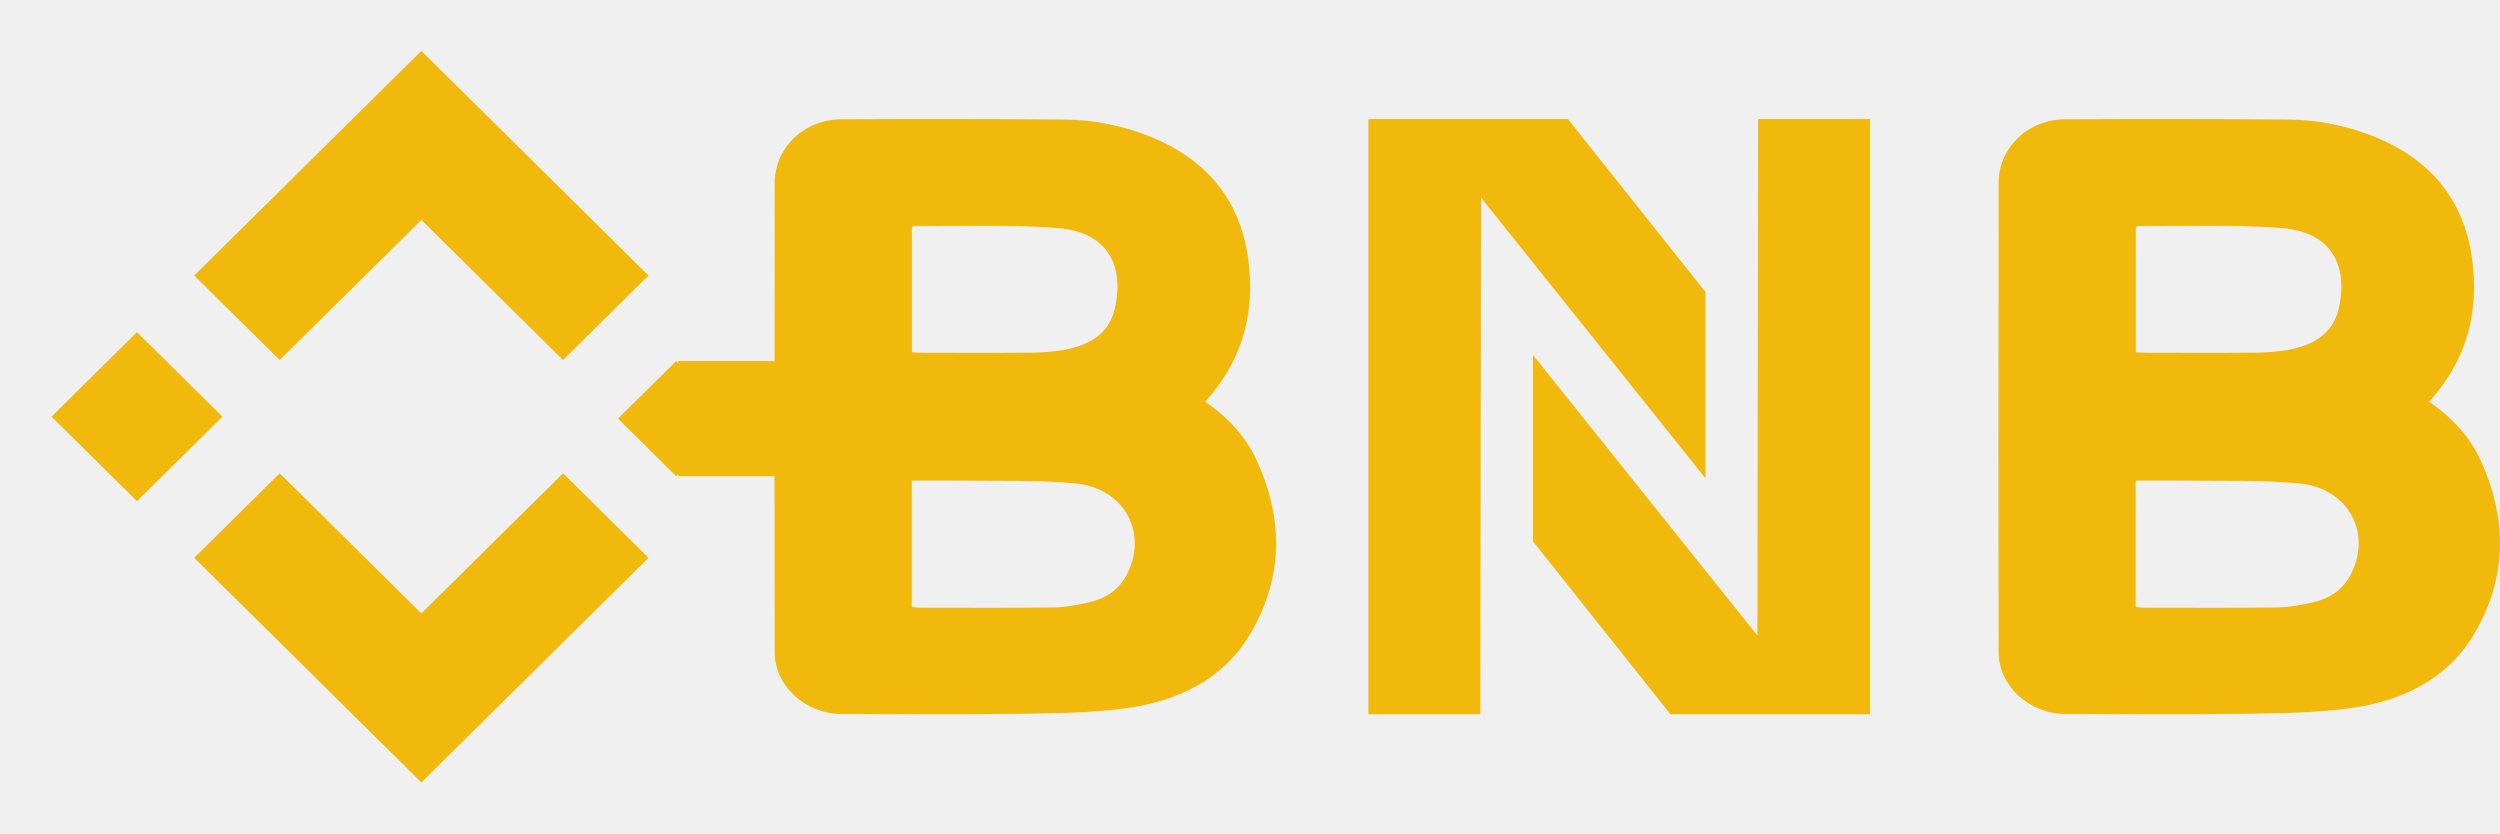
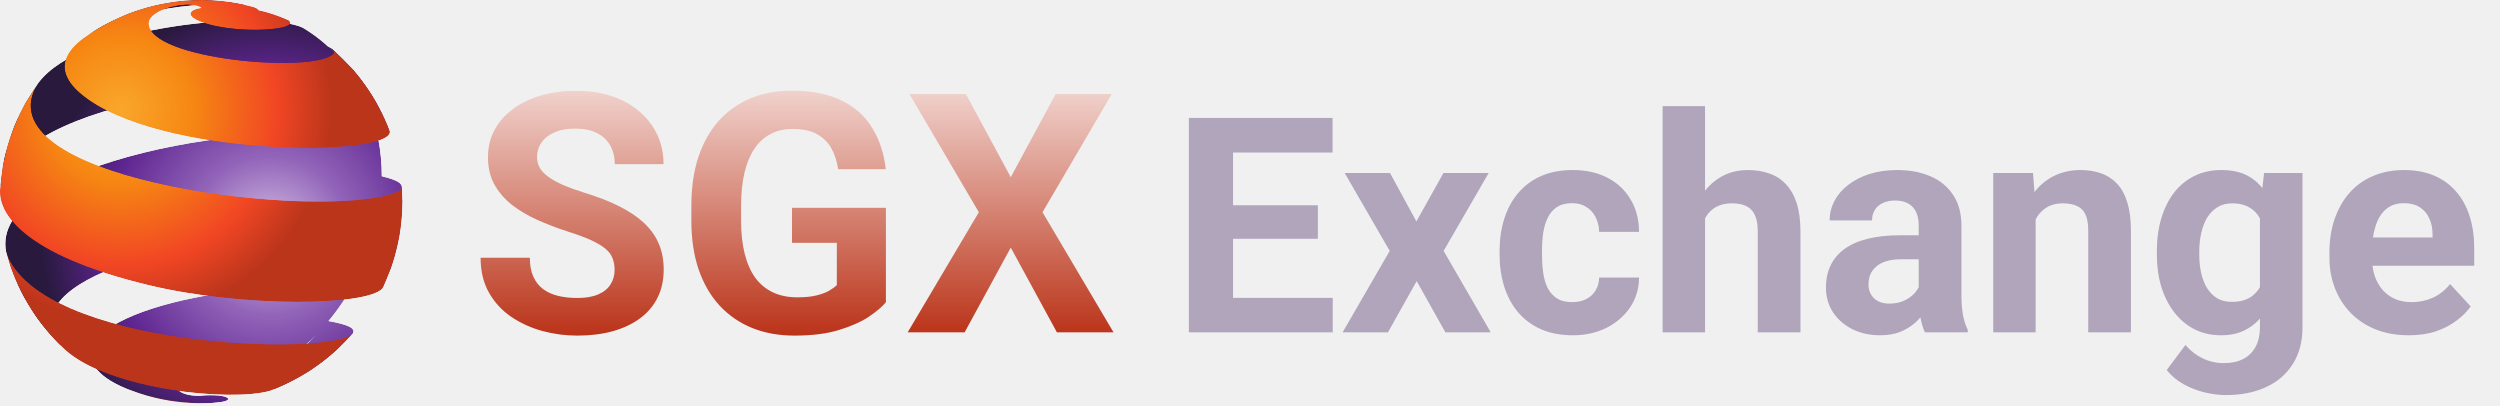
- <svg xmlns="http://www.w3.org/2000/svg" width="750" height="250" viewBox="0 0 750 250" fill="none">
-   <path d="M313.002 108.333H203.451V142.857H313.002V108.333Z" fill="#F0B90B" />
-   <path d="M185.393 125.595L202.849 108.333L220.305 125.595L202.849 142.857L185.393 125.595Z" fill="#F0B90B" />
-   <path d="M15.445 124.992L41.083 99.639L66.72 124.992L41.083 150.344L15.445 124.992Z" fill="#F0B90B" />
-   <path d="M126.405 184.023L83.901 141.992L58.264 167.344L126.405 234.726L194.545 167.344L168.908 141.992L126.405 184.023Z" fill="#F0B90B" />
-   <path d="M126.405 65.977L168.908 108.008L194.545 82.656L126.405 15.273L58.264 82.656L83.901 108.008L126.405 65.977Z" fill="#F0B90B" />
-   <path d="M361.57 120.524C368.437 125.234 373.587 130.85 376.834 137.758C385.12 155.584 385.12 173.411 374.894 190.47C366.944 203.762 353.434 210.321 337.945 212.449C326.674 214.018 315.104 213.984 303.647 214.158C286.591 214.402 269.572 214.228 252.516 214.193C241.618 214.158 232.399 205.785 232.399 195.599C232.325 154.922 232.325 114.244 232.399 73.567C232.399 67.288 232.362 61.043 232.399 54.764C232.511 44.263 241.17 35.856 252.404 35.786C274.536 35.681 296.705 35.681 318.874 35.856C328.242 35.89 337.46 37.774 346.007 41.367C364.257 49.112 373.326 62.683 374.819 81.033C376.051 95.65 372.132 108.802 361.57 120.524ZM273.528 182.098C274.573 182.202 275.357 182.307 276.103 182.307C289.39 182.307 302.676 182.412 315.963 182.237C319.658 182.167 323.427 181.47 327.01 180.633C331.824 179.481 335.669 176.865 337.908 172.609C344.626 160.015 337.348 146.374 322.531 145.014C311.036 143.967 299.429 144.351 287.86 144.177C283.12 144.107 278.417 144.177 273.528 144.177V182.098ZM273.565 105.697C274.909 105.767 276.029 105.837 277.148 105.837C287.822 105.837 298.496 105.907 309.17 105.802C312.455 105.802 315.739 105.523 318.986 105C326.338 103.709 332.422 100.464 334.288 93.138C337.161 81.905 334.101 69.695 317.194 68.404C302.975 67.323 288.606 67.916 274.312 67.776C274.125 67.776 273.939 67.986 273.565 68.195V105.697Z" fill="#F0B90B" />
-   <path d="M728.745 120.524C735.612 125.234 740.762 130.85 744.009 137.758C752.295 155.584 752.295 173.411 742.069 190.47C734.119 203.762 720.609 210.321 705.12 212.449C693.849 214.018 682.279 213.984 670.822 214.158C653.766 214.402 636.747 214.228 619.691 214.193C608.793 214.158 599.574 205.785 599.574 195.599C599.5 154.922 599.5 114.244 599.574 73.567C599.574 67.288 599.537 61.043 599.574 54.764C599.686 44.263 608.345 35.856 619.579 35.786C641.711 35.681 663.88 35.681 686.049 35.856C695.417 35.89 704.635 37.774 713.182 41.367C731.432 49.112 740.501 62.683 741.994 81.033C743.226 95.65 739.307 108.802 728.745 120.524ZM640.703 182.098C641.748 182.202 642.532 182.307 643.278 182.307C656.565 182.307 669.851 182.412 683.138 182.237C686.833 182.167 690.602 181.47 694.185 180.633C698.999 179.481 702.844 176.865 705.083 172.609C711.801 160.015 704.523 146.374 689.706 145.014C678.211 143.967 666.604 144.351 655.034 144.177C650.295 144.107 645.592 144.177 640.703 144.177V182.098ZM640.74 105.697C642.084 105.767 643.203 105.837 644.323 105.837C654.997 105.837 665.671 105.907 676.345 105.802C679.629 105.802 682.914 105.523 686.161 105C693.513 103.709 699.597 100.464 701.463 93.138C704.336 81.905 701.276 69.695 684.369 68.404C670.15 67.323 655.781 67.916 641.487 67.776C641.3 67.776 641.113 67.986 640.74 68.195V105.697Z" fill="#F0B90B" />
-   <path d="M410.513 35.722H470.379L511.649 87.62V143.504L444.308 59.298L444.098 214.286H410.513V35.722Z" fill="#F0B90B" />
-   <path d="M560.996 214.286H501.143L459.879 162.38V106.472L527.22 190.663L527.424 35.714H560.996V214.286Z" fill="#F0B90B" />
+ <svg xmlns="http://www.w3.org/2000/svg" width="746" height="121" viewBox="0 0 746 121" fill="none">
+   <mask id="mask0_33_222" style="mask-type:luminance" maskUnits="userSpaceOnUse" x="0" y="0" width="121" height="121">
+     <path d="M63.499 120.231C67.466 119.927 67.823 119.506 68.2 119.06C67.202 117.499 60.648 118.01 60.582 118.015L59.884 118.095C54.738 118.262 51.44 116.295 53.227 114.124C56.064 110.675 70.822 107.435 84 108.572C92.154 103.055 99.14 95.576 104.308 86.906C74.346 82.047 18.266 93.554 28.323 109.4C29.858 111.82 33.003 114.026 37.671 115.959L38.315 116.217C41.632 117.434 41.762 117.481 43.833 118.079C46.557 118.801 46.557 118.801 48.017 119.105C50.264 119.537 50.264 119.537 51.411 119.706C53.36 119.968 53.36 119.968 54.336 120.063C56.112 120.214 56.112 120.214 56.996 120.259C58.693 120.328 58.693 120.328 59.538 120.334C61.206 120.329 61.238 120.329 62.091 120.299C62.513 120.279 63.077 120.26 63.499 120.231ZM97.848 13.85C104.283 19.76 109.135 27.599 111.751 36.754C114.458 37.623 115.794 38.152 116.355 39.242L115.595 37.298C113.077 31.794 112.979 31.579 111.138 28.573C107.87 23.712 107.675 23.421 105.308 20.671C103.554 18.802 101.134 16.386 99.254 14.646C98.85 14.377 98.286 14.058 97.848 13.85ZM28.085 9.207L25.148 11.176C40.933 0.819 68.471 0.261 75.135 1.945C74.245 1.729 73.056 1.442 72.16 1.249C69.893 0.814 69.893 0.814 68.734 0.643C66.756 0.377 66.756 0.377 65.764 0.281C63.954 0.126 63.954 0.126 63.052 0.08C61.317 0.01 61.317 0.01 60.453 0.003C58.748 0.008 58.715 0.008 57.842 0.04C56.045 0.125 56.011 0.126 55.083 0.203C53.126 0.389 53.05 0.396 52.002 0.537C47.445 1.232 43.498 2.091 37.911 4.218C35.412 5.292 31.637 6.915 28.085 9.207ZM113.931 52.83C113.912 63.148 111.35 73.183 106.883 82.182C111.676 83.233 114.754 84.282 114.202 85.986C114.983 84.18 116.029 81.771 116.71 79.925C118.52 74.029 118.591 73.799 119.207 70.307C120.028 64.047 120.06 63.803 120.08 60.183L119.915 55.589C119.593 54.793 119.23 53.89 113.931 52.591C113.931 52.671 113.931 52.75 113.931 52.83ZM0.891 49.214C0.574 51.444 0.177 54.425 0 56.671C4.158 28.43 87.638 21.284 108.071 27.376C103.926 19.254 97.782 12.67 90.291 8.233C78.789 2.962 24.308 7.284 11.381 24.814C10.207 26.56 8.66 28.902 7.591 30.713C4.825 36.1 4.717 36.31 3.491 39.635C1.786 44.978 1.381 46.248 0.891 49.214ZM98.03 95.795C96.796 97.281 95.504 98.713 94.158 100.085C90.005 104.439 85.297 109.374 75.706 113.801C82.663 114.372 82.203 115.577 81.897 115.933C81.641 116.229 80.984 116.475 80.632 116.608C81.31 116.342 82.221 116 82.894 115.719C85.758 114.423 88.721 113.083 92.515 110.633C96.684 107.72 97.325 107.272 100.572 104.381C102.013 102.956 103.922 101.043 105.281 99.541C106.178 97.985 104.077 96.9 98.03 95.795ZM19.23 104.219L19.303 104.288C0.421 84.943 52.41 69.78 95.069 70.508C103.392 70.65 108.131 71.419 110.972 71.984C112.878 65.843 113.919 59.394 113.931 52.83C113.938 48.989 113.593 45.281 112.927 41.738C79.828 34.106 -3.594 48.39 1.839 75.248L3.199 79.732C5.416 85.399 5.503 85.62 7.166 88.712C10.233 93.875 10.353 94.077 12.534 96.917C16.117 101.194 16.577 101.744 19.23 104.219Z" fill="white" />
+   </mask>
+   <g mask="url(#mask0_33_222)">
+     <path d="M63.499 120.231C67.466 119.927 67.823 119.506 68.2 119.06C67.202 117.499 60.648 118.01 60.582 118.015L59.884 118.095C54.738 118.262 51.44 116.295 53.227 114.124C56.064 110.675 70.822 107.435 84 108.572C92.154 103.055 99.14 95.576 104.308 86.906C74.346 82.047 18.266 93.554 28.323 109.4C29.858 111.82 33.003 114.026 37.671 115.959L38.315 116.217C41.632 117.434 41.762 117.481 43.833 118.079C46.557 118.801 46.557 118.801 48.017 119.105C50.264 119.537 50.264 119.537 51.411 119.706C53.36 119.968 53.36 119.968 54.336 120.063C56.112 120.214 56.112 120.214 56.996 120.259C58.693 120.328 58.693 120.328 59.538 120.334C61.206 120.329 61.238 120.329 62.091 120.299C62.513 120.279 63.077 120.26 63.499 120.231ZM97.848 13.85C104.283 19.76 109.135 27.599 111.751 36.754C114.458 37.623 115.794 38.152 116.355 39.242L115.595 37.298C113.077 31.794 112.979 31.579 111.138 28.573C107.87 23.712 107.675 23.421 105.308 20.671C103.554 18.802 101.134 16.386 99.254 14.646C98.85 14.377 98.286 14.058 97.848 13.85ZM28.085 9.207L25.148 11.176C40.933 0.819 68.471 0.261 75.135 1.945C74.245 1.729 73.056 1.442 72.16 1.249C69.893 0.814 69.893 0.814 68.734 0.643C66.756 0.377 66.756 0.377 65.764 0.281C63.954 0.126 63.954 0.126 63.052 0.08C61.317 0.01 61.317 0.01 60.453 0.003C58.748 0.008 58.715 0.008 57.842 0.04C56.045 0.125 56.011 0.126 55.083 0.203C53.126 0.389 53.05 0.396 52.002 0.537C47.445 1.232 43.498 2.091 37.911 4.218C35.412 5.292 31.637 6.915 28.085 9.207ZM113.931 52.83C113.912 63.148 111.35 73.183 106.883 82.182C111.676 83.233 114.754 84.282 114.202 85.986C114.983 84.18 116.029 81.771 116.71 79.925C118.52 74.029 118.591 73.799 119.207 70.307C120.028 64.047 120.06 63.803 120.08 60.183L119.915 55.589C119.593 54.793 119.23 53.89 113.931 52.591C113.931 52.671 113.931 52.75 113.931 52.83ZM0.891 49.214C0.574 51.444 0.177 54.425 0 56.671C4.158 28.43 87.638 21.284 108.071 27.376C103.926 19.254 97.782 12.67 90.291 8.233C78.789 2.962 24.308 7.284 11.381 24.814C10.207 26.56 8.66 28.902 7.591 30.713C4.825 36.1 4.717 36.31 3.491 39.635C1.786 44.978 1.381 46.248 0.891 49.214ZM98.03 95.795C96.796 97.281 95.504 98.713 94.158 100.085C90.005 104.439 85.297 109.374 75.706 113.801C82.663 114.372 82.203 115.577 81.897 115.933C81.641 116.229 80.984 116.475 80.632 116.608C81.31 116.342 82.221 116 82.894 115.719C85.758 114.423 88.721 113.083 92.515 110.633C96.684 107.72 97.325 107.272 100.572 104.381C102.013 102.956 103.922 101.043 105.281 99.541C106.178 97.985 104.077 96.9 98.03 95.795ZM19.23 104.219L19.303 104.288C0.421 84.943 52.41 69.78 95.069 70.508C103.392 70.65 108.131 71.419 110.972 71.984C112.878 65.843 113.919 59.394 113.931 52.83C113.938 48.989 113.593 45.281 112.927 41.738C79.828 34.106 -3.594 48.39 1.839 75.248L3.199 79.732C5.416 85.399 5.503 85.62 7.166 88.712C10.233 93.875 10.353 94.077 12.534 96.917C16.117 101.194 16.577 101.744 19.23 104.219Z" fill="url(#paint0_radial_33_222)" />
+   </g>
+   <mask id="mask1_33_222" style="mask-type:luminance" maskUnits="userSpaceOnUse" x="0" y="0" width="121" height="121">
+     <path d="M37.671 115.959C49.753 120.548 60.494 120.389 63.499 120.231C63.077 120.252 62.513 120.284 62.091 120.299C60.386 120.341 60.386 120.341 59.538 120.334C57.845 120.303 57.845 120.303 56.996 120.259C55.262 120.151 55.228 120.149 54.336 120.063C52.438 119.855 52.401 119.852 51.411 119.706C49.265 119.359 49.182 119.346 48.017 119.105C45.463 118.531 45.31 118.496 43.833 118.079C40.712 117.119 40.386 117.019 38.315 116.217L37.671 115.959ZM60.099 2.373C69.559 1.1 78.454 2.523 86.184 6.079C88.625 8.279 80.025 8.779 79.036 8.828C66.391 9.464 54.472 5.916 57.263 3.33C58.006 2.642 59.581 2.439 60.099 2.373ZM60.099 2.373C56.923 -0.157 44.295 2.66 44.402 7.039C44.665 17.779 93.2 21.943 99.339 16.17C99.451 16.064 99.561 15.886 99.657 15.765C99.597 15.413 99.504 14.9 99.254 14.646C101.131 16.39 103.558 18.799 105.308 20.671C108.982 25.216 109.201 25.488 111.138 28.573C114.118 33.828 114.234 34.033 115.595 37.298L116.355 39.242C116.844 47.081 46.665 47.031 24.117 28.023C14.043 19.532 22.402 13.243 25.148 11.176L28.085 9.207C31.044 7.464 33.6 5.959 37.911 4.218C41.814 2.762 45.568 1.48 52.002 0.537C54.061 0.287 54.061 0.287 55.083 0.203C56.928 0.073 56.928 0.073 57.842 0.04C59.585 -0.003 59.585 -0.003 60.453 0.003C62.152 0.035 62.184 0.036 63.052 0.08C64.821 0.191 64.854 0.193 65.764 0.281C67.692 0.491 67.729 0.495 68.734 0.643C70.902 0.993 70.986 1.006 72.16 1.249C73.055 1.45 74.247 1.721 75.135 1.945C76.096 2.231 76.855 2.457 77.117 3.028C71.767 1.838 66.045 1.573 60.099 2.373ZM11.381 24.814C-6.314 52.698 88.07 65.031 115.075 58.354C118.281 57.561 119.863 56.657 119.915 55.589L120.08 60.183C119.806 66.663 119.801 66.787 119.207 70.307C117.887 76.482 117.862 76.6 116.71 79.925C115.986 81.755 115.024 84.198 114.202 85.986C109.901 91.368 72.389 91.824 44.389 85.098C6.112 75.904 0.634 63.481 0.056 58.567C-0.011 58.002 0.017 57.24 0 56.671C0.217 54.428 0.533 51.438 0.891 49.214C2.277 43.063 2.304 42.945 3.491 39.635C5.785 34.014 5.874 33.795 7.591 30.713C8.691 28.921 10.178 26.54 11.381 24.814ZM1.839 75.248C12.029 103.905 98.292 106.425 105.281 99.541C103.897 101.02 102.036 102.981 100.572 104.381C96.594 107.796 96.082 108.234 92.515 110.633C89.924 112.208 86.988 113.994 82.894 115.719C82.215 115.986 81.316 116.355 80.632 116.608C68.963 120.004 32.45 116.357 19.303 104.288L19.23 104.219C15.212 100.216 14.883 99.888 12.534 96.917C9.105 92.144 8.9 91.858 7.166 88.712C4.474 83.27 4.369 83.058 3.199 79.732L1.839 75.248Z" fill="white" />
+   </mask>
+   <g mask="url(#mask1_33_222)">
+     <path d="M37.671 115.959C49.753 120.548 60.494 120.389 63.499 120.231C63.077 120.252 62.513 120.284 62.091 120.299C60.386 120.341 60.386 120.341 59.538 120.334C57.845 120.303 57.845 120.303 56.996 120.259C55.262 120.151 55.228 120.149 54.336 120.063C52.438 119.855 52.401 119.852 51.411 119.706C49.265 119.359 49.182 119.346 48.017 119.105C45.463 118.531 45.31 118.496 43.833 118.079C40.712 117.119 40.386 117.019 38.315 116.217L37.671 115.959ZM60.099 2.373C69.559 1.1 78.454 2.523 86.184 6.079C88.625 8.279 80.025 8.779 79.036 8.828C66.391 9.464 54.472 5.916 57.263 3.33C58.006 2.642 59.581 2.439 60.099 2.373ZM60.099 2.373C56.923 -0.157 44.295 2.66 44.402 7.039C44.665 17.779 93.2 21.943 99.339 16.17C99.451 16.064 99.561 15.886 99.657 15.765C99.597 15.413 99.504 14.9 99.254 14.646C101.131 16.39 103.558 18.799 105.308 20.671C108.982 25.216 109.201 25.488 111.138 28.573C114.118 33.828 114.234 34.033 115.595 37.298L116.355 39.242C116.844 47.081 46.665 47.031 24.117 28.023C14.043 19.532 22.402 13.243 25.148 11.176L28.085 9.207C31.044 7.464 33.6 5.959 37.911 4.218C41.814 2.762 45.568 1.48 52.002 0.537C54.061 0.287 54.061 0.287 55.083 0.203C56.928 0.073 56.928 0.073 57.842 0.04C59.585 -0.003 59.585 -0.003 60.453 0.003C62.152 0.035 62.184 0.036 63.052 0.08C64.821 0.191 64.854 0.193 65.764 0.281C67.692 0.491 67.729 0.495 68.734 0.643C70.902 0.993 70.986 1.006 72.16 1.249C73.055 1.45 74.247 1.721 75.135 1.945C76.096 2.231 76.855 2.457 77.117 3.028C71.767 1.838 66.045 1.573 60.099 2.373ZM11.381 24.814C-6.314 52.698 88.07 65.031 115.075 58.354C118.281 57.561 119.863 56.657 119.915 55.589L120.08 60.183C119.806 66.663 119.801 66.787 119.207 70.307C117.887 76.482 117.862 76.6 116.71 79.925C115.986 81.755 115.024 84.198 114.202 85.986C109.901 91.368 72.389 91.824 44.389 85.098C6.112 75.904 0.634 63.481 0.056 58.567C-0.011 58.002 0.017 57.24 0 56.671C0.217 54.428 0.533 51.438 0.891 49.214C2.277 43.063 2.304 42.945 3.491 39.635C5.785 34.014 5.874 33.795 7.591 30.713C8.691 28.921 10.178 26.54 11.381 24.814ZM1.839 75.248C12.029 103.905 98.292 106.425 105.281 99.541C103.897 101.02 102.036 102.981 100.572 104.381C96.594 107.796 96.082 108.234 92.515 110.633C89.924 112.208 86.988 113.994 82.894 115.719C82.215 115.986 81.316 116.355 80.632 116.608C68.963 120.004 32.45 116.357 19.303 104.288L19.23 104.219C15.212 100.216 14.883 99.888 12.534 96.917C9.105 92.144 8.9 91.858 7.166 88.712C4.474 83.27 4.369 83.058 3.199 79.732L1.839 75.248Z" fill="url(#paint1_radial_33_222)" />
+   </g>
+   <path d="M183.399 80.565C183.399 79.296 183.204 78.156 182.813 77.147C182.455 76.106 181.772 75.162 180.763 74.315C179.754 73.436 178.338 72.574 176.515 71.727C174.692 70.881 172.332 70.002 169.435 69.091C166.212 68.049 163.152 66.877 160.255 65.575C157.39 64.273 154.851 62.759 152.638 61.034C150.457 59.276 148.731 57.242 147.462 54.931C146.225 52.619 145.606 49.934 145.606 46.874C145.606 43.912 146.257 41.226 147.56 38.817C148.862 36.376 150.685 34.292 153.028 32.567C155.372 30.809 158.139 29.459 161.329 28.515C164.552 27.57 168.084 27.099 171.925 27.099C177.166 27.099 181.739 28.043 185.646 29.93C189.552 31.819 192.579 34.407 194.728 37.694C196.909 40.982 197.999 44.742 197.999 48.974H183.448C183.448 46.89 183.009 45.067 182.13 43.505C181.284 41.91 179.981 40.657 178.224 39.745C176.498 38.834 174.317 38.378 171.681 38.378C169.142 38.378 167.026 38.768 165.333 39.55C163.64 40.298 162.371 41.324 161.524 42.626C160.678 43.895 160.255 45.328 160.255 46.923C160.255 48.127 160.548 49.218 161.134 50.194C161.752 51.171 162.664 52.082 163.868 52.929C165.073 53.775 166.554 54.572 168.312 55.321C170.069 56.07 172.104 56.802 174.415 57.518C178.289 58.69 181.69 60.009 184.62 61.474C187.582 62.938 190.056 64.582 192.042 66.405C194.028 68.228 195.525 70.295 196.534 72.606C197.543 74.918 198.048 77.538 198.048 80.468C198.048 83.56 197.446 86.327 196.241 88.768C195.037 91.21 193.295 93.277 191.017 94.97C188.738 96.662 186.02 97.948 182.862 98.827C179.705 99.706 176.173 100.145 172.267 100.145C168.751 100.145 165.284 99.69 161.866 98.778C158.448 97.834 155.34 96.418 152.54 94.53C149.773 92.642 147.56 90.233 145.899 87.304C144.239 84.374 143.409 80.907 143.409 76.903H158.106C158.106 79.117 158.448 80.989 159.132 82.518C159.815 84.048 160.776 85.285 162.013 86.229C163.282 87.173 164.78 87.857 166.505 88.28C168.263 88.703 170.183 88.915 172.267 88.915C174.806 88.915 176.889 88.557 178.517 87.841C180.177 87.125 181.397 86.132 182.179 84.862C182.993 83.593 183.399 82.16 183.399 80.565ZM264.356 62.011V90.184C263.25 91.519 261.541 92.968 259.229 94.53C256.918 96.06 253.94 97.379 250.294 98.485C246.648 99.592 242.237 100.145 237.062 100.145C232.472 100.145 228.289 99.397 224.513 97.899C220.737 96.369 217.481 94.139 214.747 91.21C212.045 88.28 209.962 84.699 208.497 80.468C207.032 76.203 206.3 71.337 206.3 65.868V61.425C206.3 55.956 207 51.089 208.399 46.825C209.832 42.561 211.866 38.964 214.503 36.034C217.14 33.104 220.281 30.875 223.927 29.345C227.573 27.815 231.625 27.05 236.085 27.05C242.27 27.05 247.348 28.059 251.319 30.077C255.291 32.063 258.318 34.83 260.401 38.378C262.517 41.893 263.819 45.93 264.308 50.487H250.099C249.741 48.078 249.057 45.979 248.048 44.188C247.039 42.398 245.59 40.998 243.702 39.989C241.847 38.98 239.438 38.475 236.476 38.475C234.034 38.475 231.853 38.98 229.933 39.989C228.045 40.966 226.45 42.414 225.147 44.335C223.845 46.255 222.853 48.632 222.169 51.464C221.485 54.296 221.144 57.584 221.144 61.327V65.868C221.144 69.579 221.502 72.867 222.218 75.731C222.934 78.563 223.992 80.956 225.392 82.909C226.824 84.83 228.582 86.278 230.665 87.255C232.748 88.231 235.174 88.72 237.94 88.72C240.252 88.72 242.172 88.524 243.702 88.134C245.265 87.743 246.518 87.271 247.462 86.718C248.438 86.132 249.187 85.578 249.708 85.058V72.46H236.329V62.011H264.356ZM288.233 28.075L301.612 52.88L314.991 28.075H331.739L311.085 63.329L332.276 99.169H315.382L301.612 73.876L287.843 99.169H270.851L292.091 63.329L271.388 28.075H288.233Z" fill="url(#paint2_linear_33_222)" />
+   <path d="M397.688 88.886V99.169H363.63V88.886H397.688ZM367.937 35.184V99.169H354.753V35.184H367.937ZM393.249 61.244V71.263H363.63V61.244H393.249ZM397.644 35.184V45.512H363.63V35.184H397.644ZM414.782 51.62L422.648 66.078L430.734 51.62H444.226L430.778 74.867L444.841 99.169H431.306L422.736 83.876L414.167 99.169H400.632L414.694 74.867L401.247 51.62H414.782ZM469.143 90.16C470.695 90.16 472.072 89.867 473.273 89.281C474.475 88.666 475.412 87.816 476.086 86.732C476.789 85.619 477.155 84.315 477.185 82.821H489.094C489.064 86.161 488.171 89.135 486.413 91.742C484.655 94.32 482.297 96.356 479.338 97.85C476.379 99.315 473.068 100.048 469.406 100.048C465.715 100.048 462.492 99.433 459.738 98.202C457.014 96.972 454.743 95.272 452.927 93.104C451.11 90.907 449.748 88.358 448.84 85.458C447.932 82.528 447.478 79.393 447.478 76.054V74.779C447.478 71.41 447.932 68.275 448.84 65.375C449.748 62.445 451.11 59.896 452.927 57.728C454.743 55.531 457.014 53.817 459.738 52.587C462.463 51.356 465.656 50.741 469.318 50.741C473.215 50.741 476.628 51.488 479.558 52.982C482.517 54.476 484.831 56.615 486.501 59.398C488.2 62.152 489.064 65.419 489.094 69.198H477.185C477.155 67.616 476.818 66.18 476.174 64.891C475.559 63.602 474.65 62.577 473.449 61.815C472.277 61.024 470.827 60.629 469.099 60.629C467.253 60.629 465.744 61.024 464.572 61.815C463.4 62.577 462.492 63.632 461.848 64.979C461.203 66.298 460.749 67.806 460.485 69.506C460.251 71.176 460.134 72.933 460.134 74.779V76.054C460.134 77.899 460.251 79.672 460.485 81.371C460.72 83.07 461.159 84.579 461.804 85.897C462.478 87.216 463.4 88.256 464.572 89.017C465.744 89.779 467.268 90.16 469.143 90.16ZM508.781 31.669V99.169H496.125V31.669H508.781ZM506.979 73.725H503.508C503.537 70.414 503.977 67.367 504.826 64.584C505.676 61.771 506.892 59.34 508.474 57.289C510.056 55.209 511.945 53.597 514.143 52.455C516.369 51.312 518.83 50.741 521.525 50.741C523.869 50.741 525.993 51.078 527.897 51.752C529.831 52.396 531.486 53.451 532.863 54.916C534.27 56.351 535.354 58.241 536.115 60.585C536.877 62.929 537.258 65.77 537.258 69.11V99.169H524.514V69.022C524.514 66.913 524.206 65.258 523.591 64.056C523.005 62.826 522.141 61.962 520.998 61.464C519.885 60.936 518.508 60.673 516.867 60.673C515.051 60.673 513.498 61.01 512.209 61.684C510.949 62.357 509.938 63.295 509.177 64.496C508.415 65.668 507.858 67.045 507.507 68.627C507.155 70.209 506.979 71.908 506.979 73.725ZM572.546 88.446V67.264C572.546 65.741 572.297 64.437 571.799 63.353C571.301 62.24 570.524 61.376 569.47 60.761C568.444 60.145 567.111 59.838 565.471 59.838C564.064 59.838 562.849 60.087 561.823 60.585C560.798 61.054 560.007 61.742 559.45 62.65C558.894 63.529 558.615 64.569 558.615 65.77H545.959C545.959 63.749 546.428 61.83 547.365 60.014C548.303 58.197 549.665 56.6 551.452 55.224C553.239 53.817 555.363 52.719 557.824 51.928C560.314 51.137 563.098 50.741 566.174 50.741C569.865 50.741 573.146 51.356 576.018 52.587C578.889 53.817 581.145 55.663 582.785 58.124C584.455 60.585 585.29 63.661 585.29 67.352V87.699C585.29 90.306 585.451 92.445 585.773 94.115C586.096 95.756 586.564 97.191 587.18 98.422V99.169H574.392C573.776 97.88 573.308 96.268 572.985 94.335C572.692 92.372 572.546 90.409 572.546 88.446ZM574.216 70.209L574.304 77.372H567.229C565.559 77.372 564.108 77.562 562.878 77.943C561.647 78.324 560.637 78.866 559.846 79.569C559.055 80.243 558.469 81.034 558.088 81.942C557.736 82.85 557.561 83.847 557.561 84.93C557.561 86.014 557.81 86.996 558.308 87.875C558.806 88.725 559.523 89.398 560.461 89.896C561.398 90.365 562.497 90.6 563.757 90.6C565.661 90.6 567.316 90.219 568.723 89.457C570.129 88.695 571.213 87.758 571.975 86.644C572.766 85.531 573.176 84.476 573.205 83.48L576.545 88.842C576.076 90.043 575.432 91.288 574.611 92.577C573.82 93.866 572.81 95.082 571.579 96.225C570.349 97.338 568.869 98.261 567.141 98.993C565.412 99.696 563.361 100.048 560.988 100.048C557.971 100.048 555.231 99.447 552.771 98.246C550.339 97.016 548.405 95.331 546.97 93.192C545.563 91.024 544.86 88.563 544.86 85.809C544.86 83.319 545.329 81.107 546.267 79.174C547.204 77.24 548.581 75.614 550.397 74.296C552.243 72.948 554.543 71.937 557.297 71.263C560.051 70.56 563.244 70.209 566.877 70.209H574.216ZM607.438 61.771V99.169H594.782V51.62H606.647L607.438 61.771ZM605.593 73.725H602.165C602.165 70.209 602.619 67.045 603.527 64.232C604.436 61.391 605.71 58.974 607.351 56.981C608.991 54.96 610.939 53.422 613.195 52.367C615.48 51.283 618.029 50.741 620.842 50.741C623.068 50.741 625.104 51.063 626.95 51.708C628.796 52.352 630.378 53.378 631.696 54.784C633.044 56.19 634.069 58.051 634.772 60.365C635.505 62.68 635.871 65.507 635.871 68.847V99.169H623.127V68.803C623.127 66.693 622.834 65.053 622.248 63.881C621.662 62.709 620.798 61.889 619.655 61.42C618.542 60.922 617.165 60.673 615.524 60.673C613.825 60.673 612.346 61.01 611.086 61.684C609.855 62.357 608.83 63.295 608.01 64.496C607.219 65.668 606.618 67.045 606.208 68.627C605.798 70.209 605.593 71.908 605.593 73.725ZM675.598 51.62H687.067V97.587C687.067 101.923 686.101 105.599 684.167 108.617C682.263 111.664 679.597 113.964 676.169 115.516C672.741 117.099 668.757 117.89 664.216 117.89C662.224 117.89 660.114 117.626 657.888 117.099C655.69 116.571 653.581 115.751 651.56 114.638C649.567 113.524 647.897 112.118 646.55 110.419L652.131 102.948C653.596 104.647 655.295 105.966 657.229 106.903C659.162 107.87 661.301 108.353 663.645 108.353C665.93 108.353 667.863 107.929 669.445 107.079C671.027 106.259 672.243 105.043 673.093 103.432C673.942 101.849 674.367 99.93 674.367 97.675V62.606L675.598 51.62ZM643.605 75.966V75.043C643.605 71.41 644.045 68.114 644.924 65.155C645.832 62.167 647.106 59.603 648.747 57.465C650.417 55.326 652.438 53.671 654.812 52.499C657.185 51.327 659.865 50.741 662.854 50.741C666.018 50.741 668.669 51.327 670.808 52.499C672.946 53.671 674.704 55.341 676.081 57.509C677.458 59.647 678.527 62.181 679.289 65.111C680.08 68.012 680.695 71.19 681.135 74.647V76.669C680.695 79.979 680.036 83.055 679.157 85.897C678.278 88.739 677.121 91.229 675.686 93.368C674.25 95.477 672.463 97.118 670.324 98.29C668.215 99.462 665.695 100.048 662.766 100.048C659.836 100.048 657.185 99.447 654.812 98.246C652.468 97.045 650.461 95.36 648.791 93.192C647.121 91.024 645.832 88.475 644.924 85.546C644.045 82.616 643.605 79.423 643.605 75.966ZM656.262 75.043V75.966C656.262 77.929 656.452 79.76 656.833 81.459C657.214 83.158 657.8 84.667 658.591 85.985C659.411 87.274 660.422 88.285 661.623 89.017C662.854 89.721 664.304 90.072 665.974 90.072C668.288 90.072 670.178 89.589 671.643 88.622C673.107 87.626 674.206 86.263 674.938 84.535C675.671 82.806 676.096 80.814 676.213 78.558V72.802C676.154 70.956 675.905 69.301 675.466 67.836C675.026 66.342 674.411 65.067 673.62 64.013C672.829 62.958 671.804 62.138 670.544 61.552C669.284 60.966 667.79 60.673 666.062 60.673C664.392 60.673 662.941 61.054 661.711 61.815C660.51 62.548 659.499 63.559 658.679 64.847C657.888 66.137 657.287 67.66 656.877 69.418C656.467 71.146 656.262 73.021 656.262 75.043ZM718.796 100.048C715.104 100.048 711.794 99.462 708.864 98.29C705.935 97.089 703.444 95.433 701.394 93.324C699.372 91.215 697.819 88.768 696.735 85.985C695.651 83.173 695.109 80.184 695.109 77.02V75.263C695.109 71.659 695.622 68.363 696.647 65.375C697.673 62.387 699.138 59.794 701.042 57.597C702.976 55.399 705.319 53.715 708.073 52.543C710.827 51.342 713.933 50.741 717.39 50.741C720.759 50.741 723.747 51.298 726.354 52.411C728.962 53.524 731.145 55.106 732.902 57.157C734.689 59.208 736.037 61.669 736.945 64.54C737.854 67.382 738.308 70.546 738.308 74.032V79.305H700.515V70.868H725.871V69.901C725.871 68.143 725.549 66.576 724.904 65.199C724.289 63.793 723.352 62.68 722.092 61.859C720.832 61.039 719.221 60.629 717.258 60.629C715.588 60.629 714.152 60.995 712.951 61.727C711.75 62.46 710.769 63.485 710.007 64.804C709.274 66.122 708.718 67.675 708.337 69.462C707.985 71.22 707.81 73.153 707.81 75.263V77.02C707.81 78.925 708.073 80.683 708.601 82.294C709.157 83.905 709.934 85.297 710.93 86.469C711.955 87.641 713.186 88.549 714.621 89.193C716.086 89.838 717.741 90.16 719.587 90.16C721.872 90.16 723.996 89.721 725.959 88.842C727.951 87.933 729.665 86.571 731.101 84.755L737.253 91.434C736.257 92.87 734.895 94.247 733.166 95.565C731.467 96.884 729.416 97.968 727.014 98.817C724.611 99.638 721.872 100.048 718.796 100.048Z" fill="#B0A5BB" />
+   <defs>
+     <radialGradient id="paint0_radial_33_222" cx="0" cy="0" r="1" gradientUnits="userSpaceOnUse" gradientTransform="translate(80.4228 70.3557) scale(68.2659)">
+       <stop stop-color="#D7C4E6" />
+       <stop offset="0.347" stop-color="#9264B9" />
+       <stop offset="0.712" stop-color="#5E2590" />
+       <stop offset="1" stop-color="#28193D" />
+     </radialGradient>
+     <radialGradient id="paint1_radial_33_222" cx="0" cy="0" r="1" gradientUnits="userSpaceOnUse" gradientTransform="translate(36.0678 32.5532) scale(62.9294 62.9294)">
+       <stop stop-color="#F9A72B" />
+       <stop offset="0.342" stop-color="#F68712" />
+       <stop offset="0.74" stop-color="#F14624" />
+       <stop offset="1" stop-color="#BB351B" />
+     </radialGradient>
+     <linearGradient id="paint2_linear_33_222" x1="241.04" y1="6.169" x2="241.04" y2="99.169" gradientUnits="userSpaceOnUse">
+       <stop stop-color="white" />
+       <stop offset="1" stop-color="#BB351B" />
+     </linearGradient>
+   </defs>
</svg>
